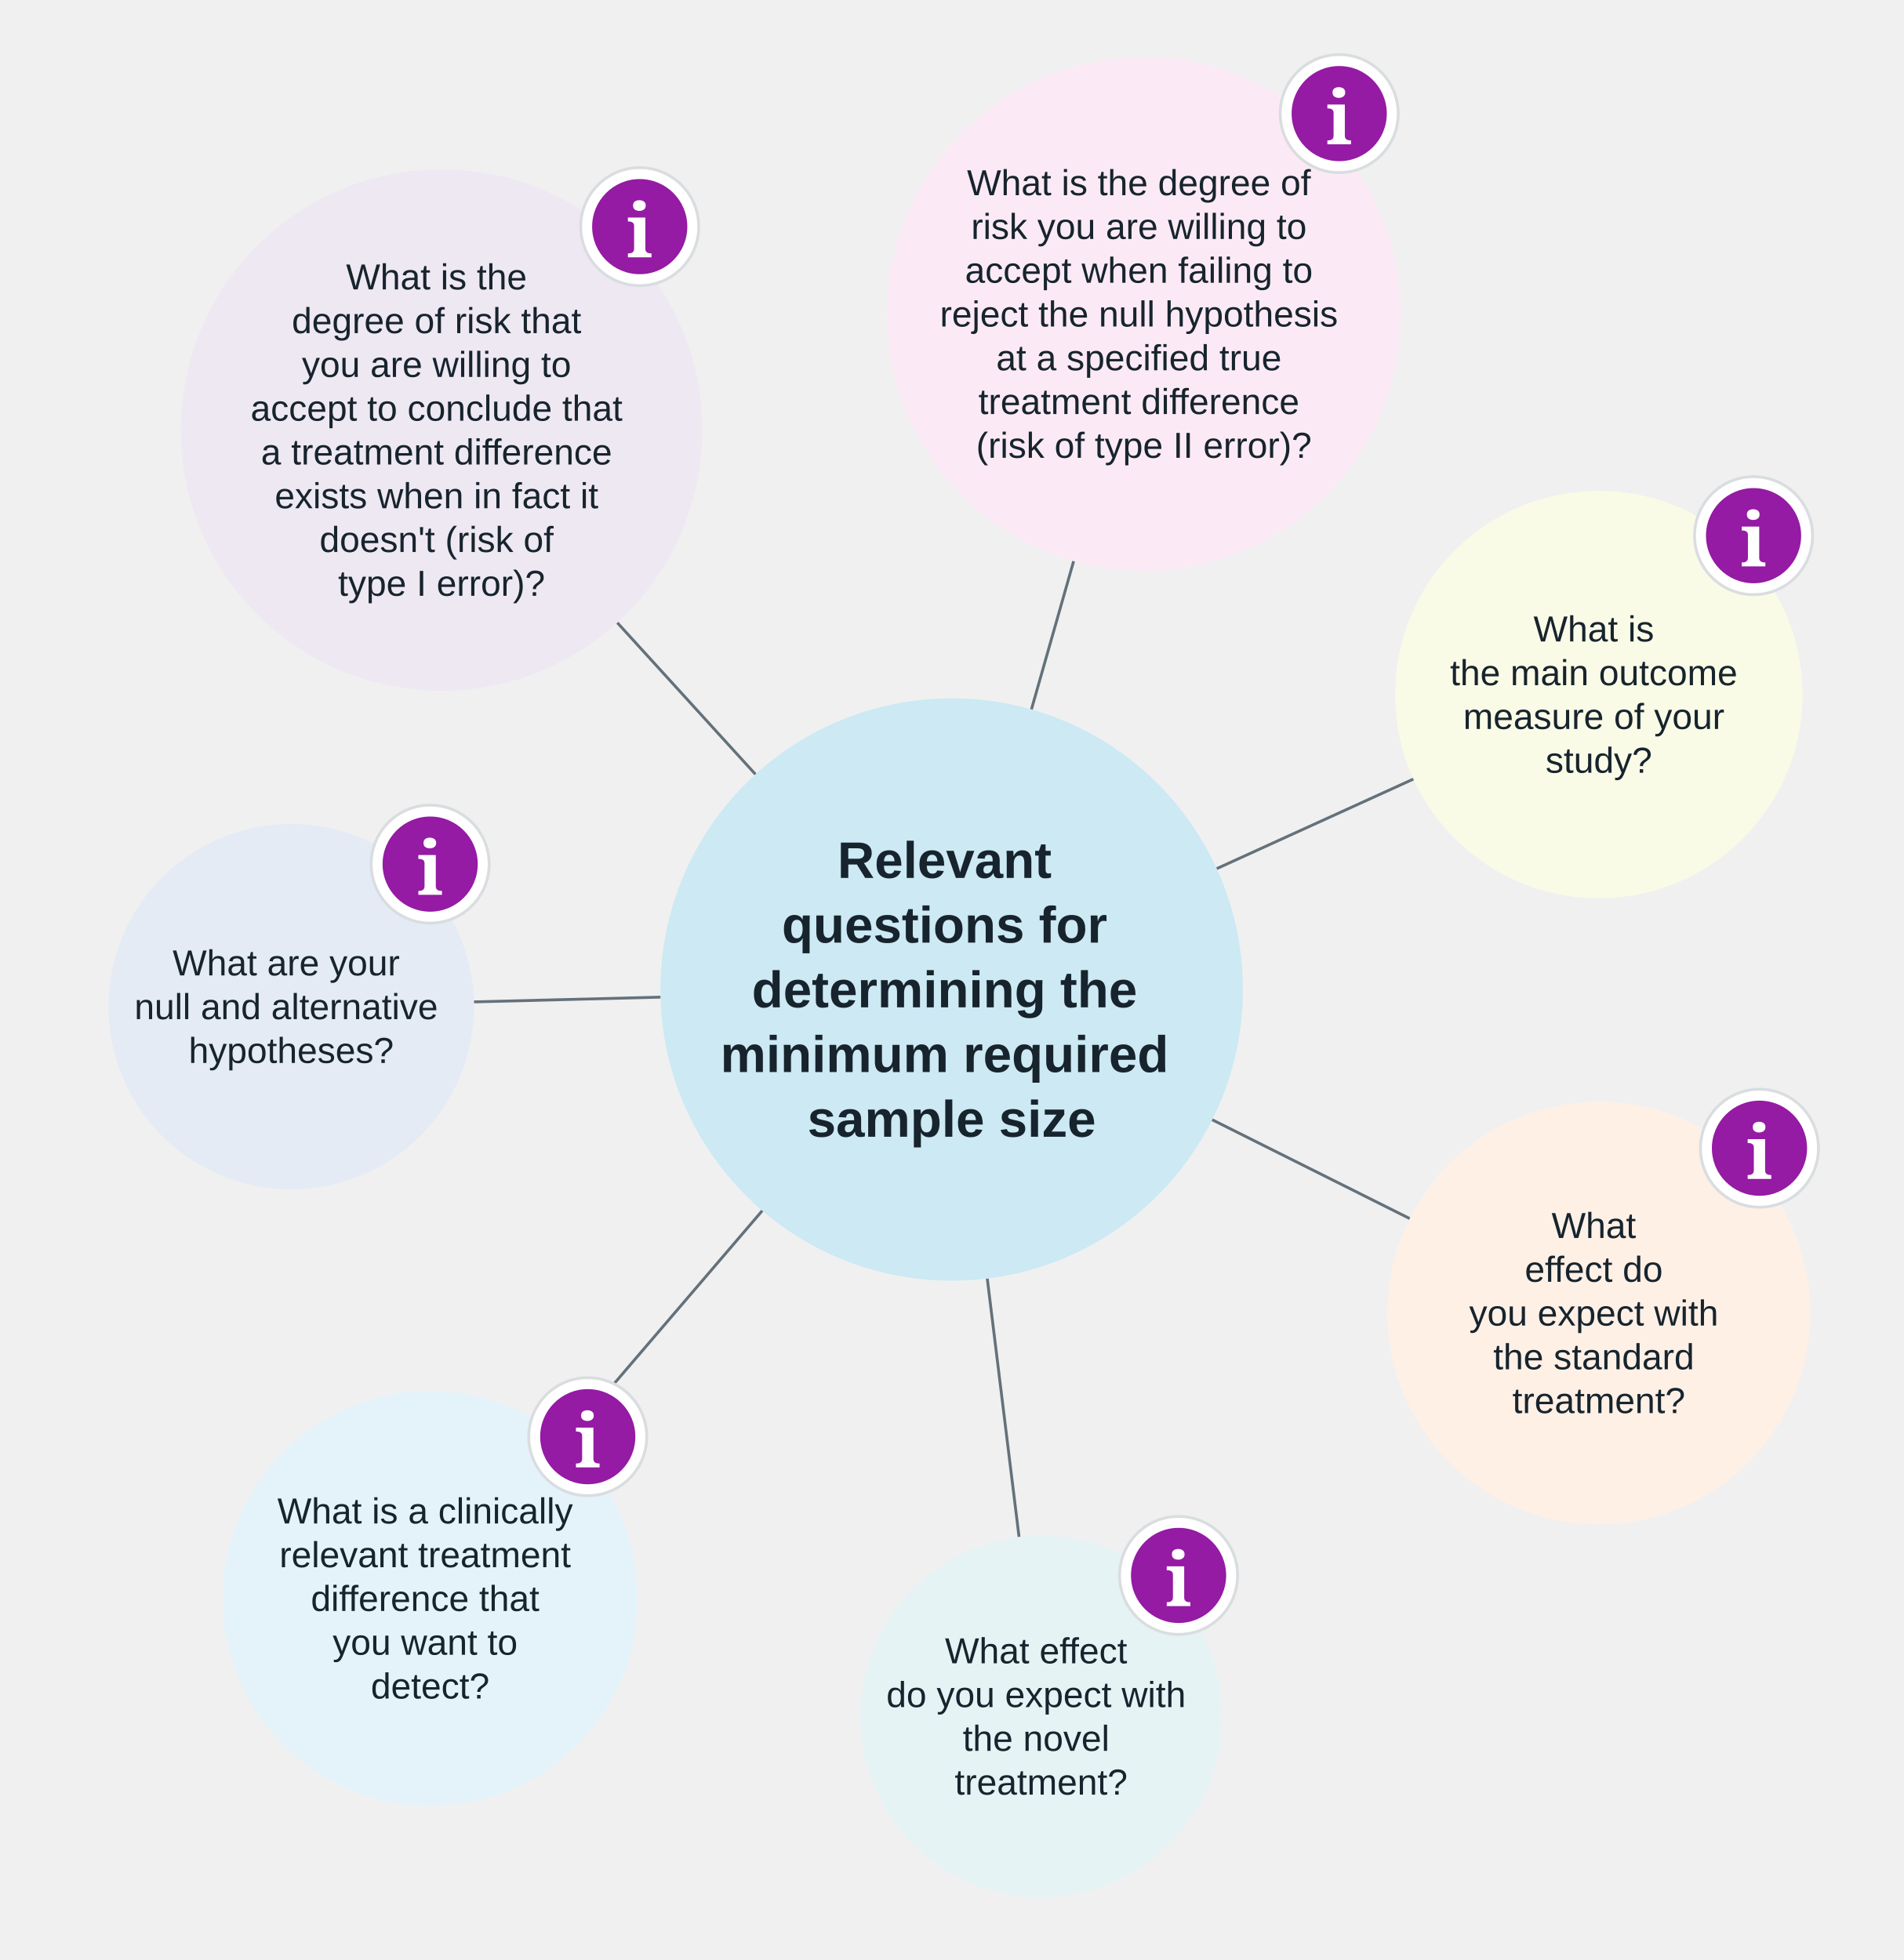
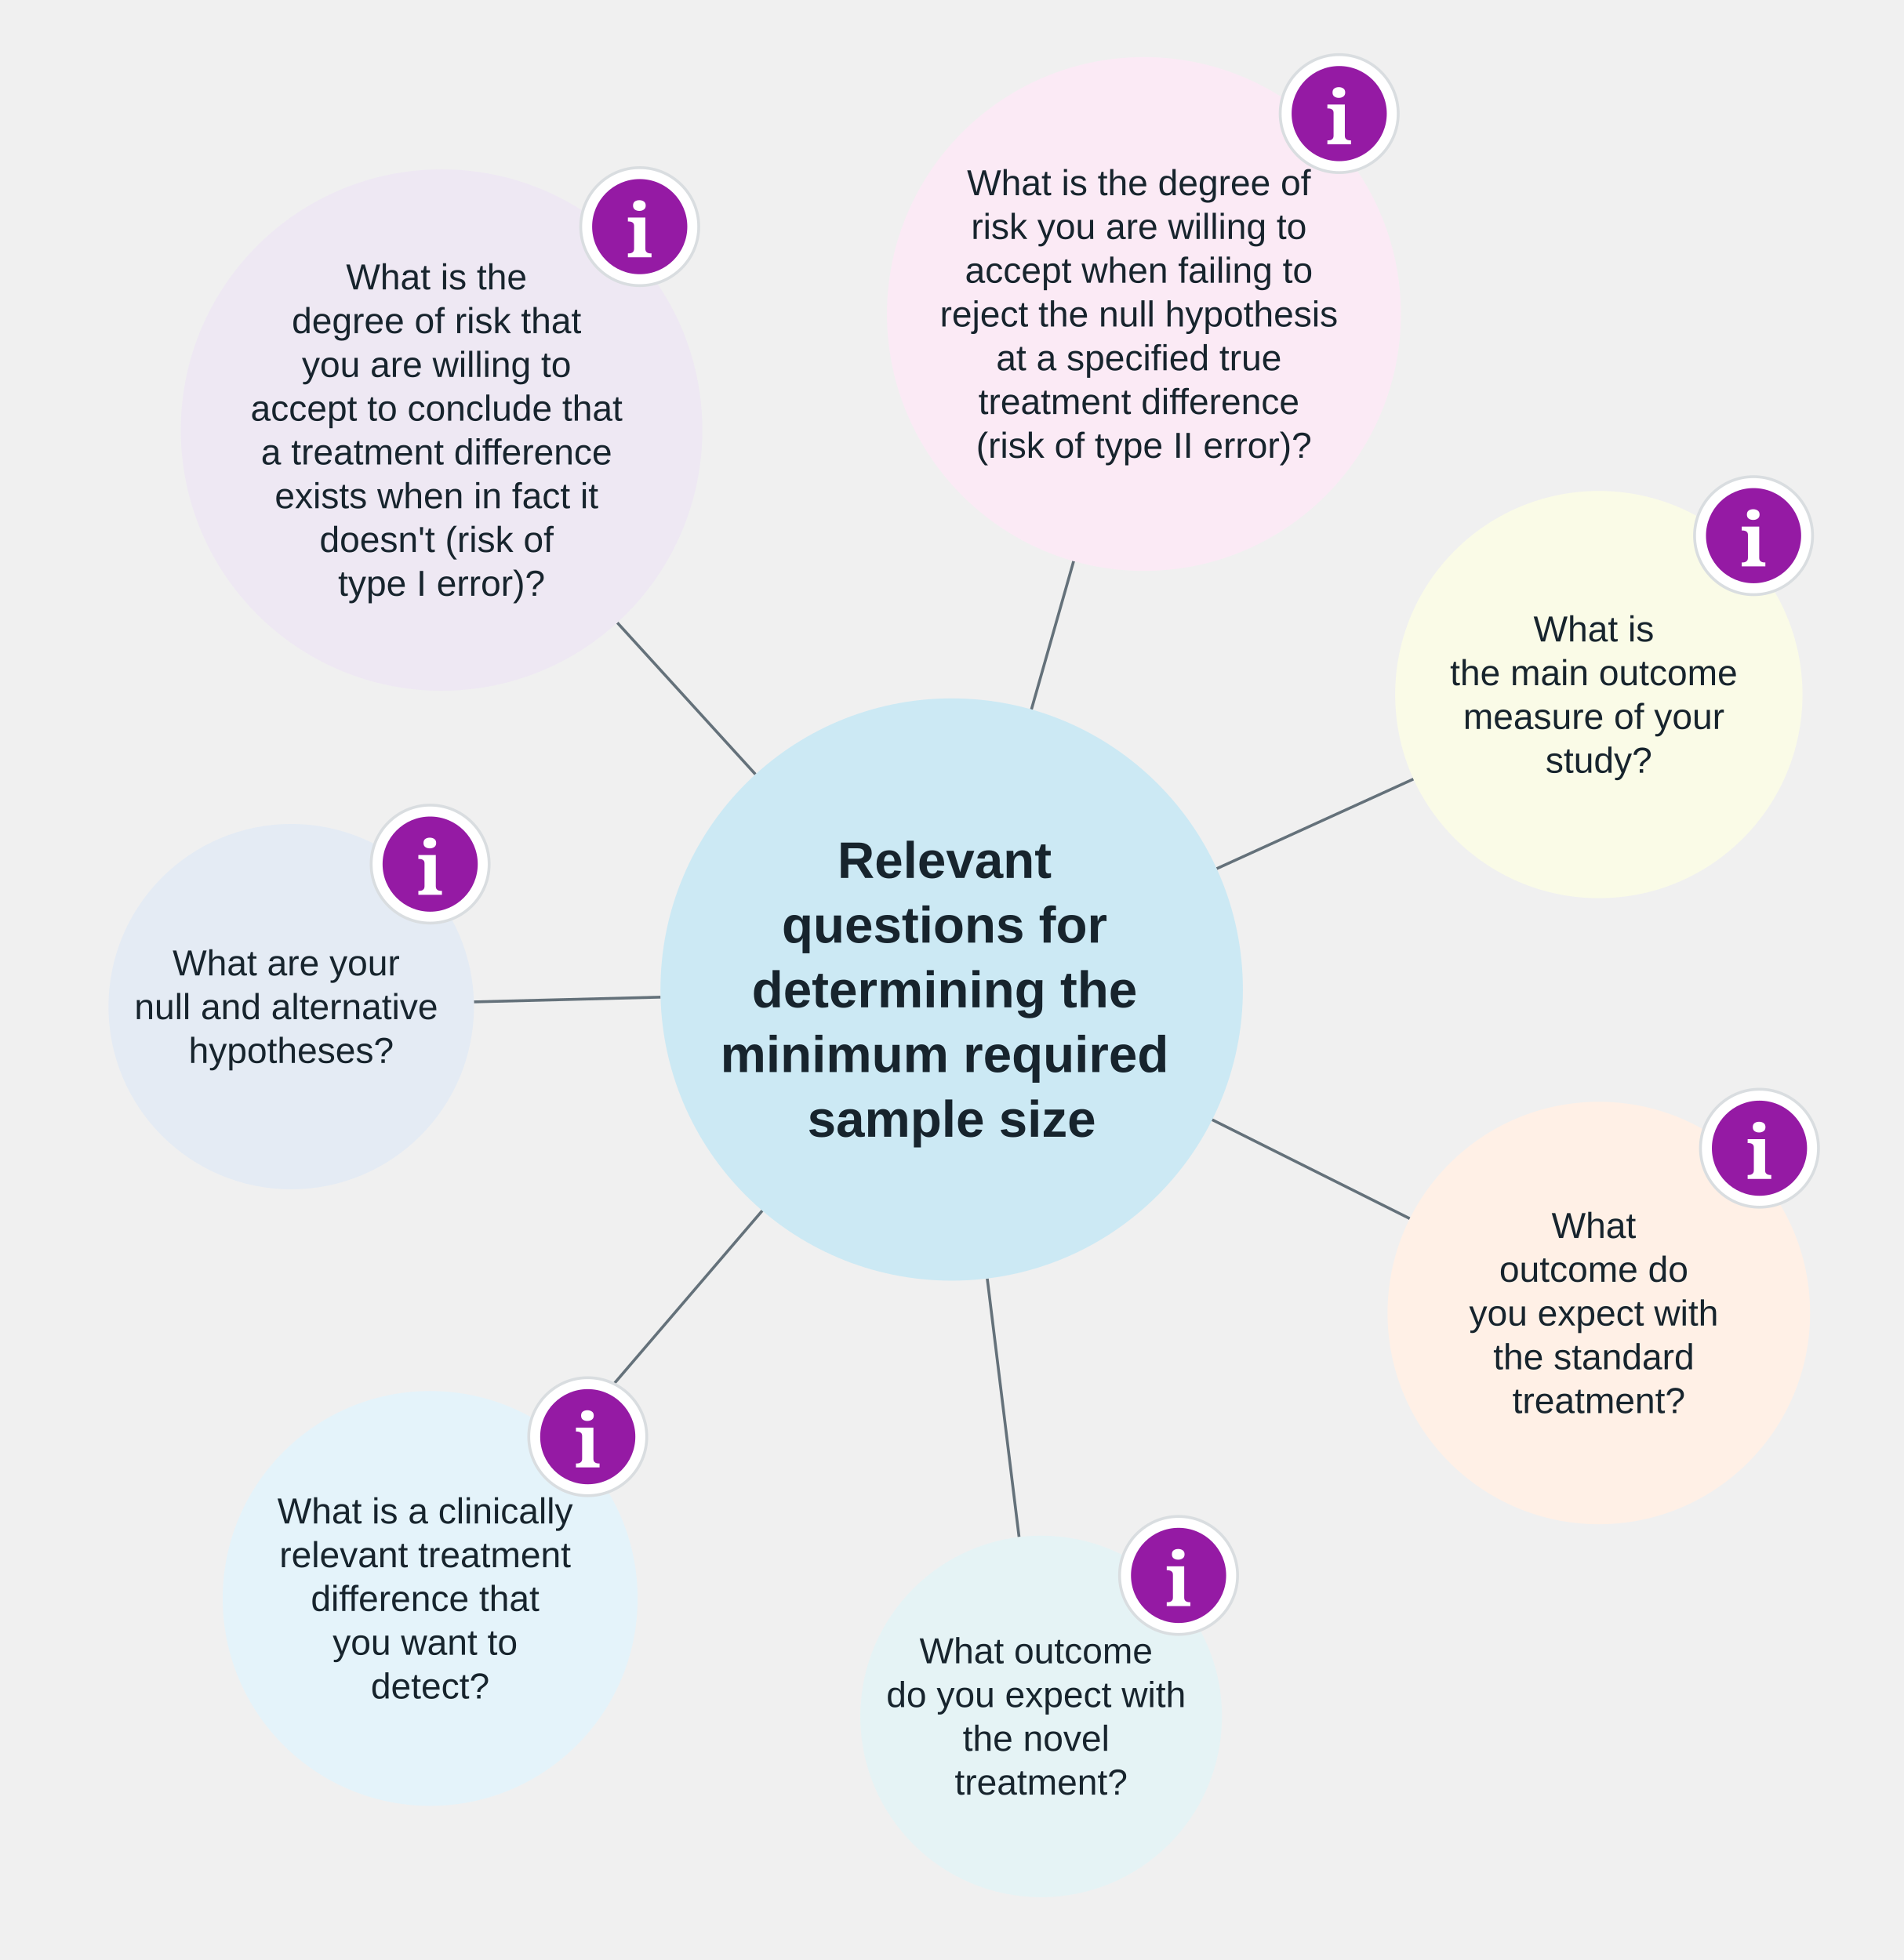
<svg xmlns="http://www.w3.org/2000/svg" viewBox="0 0 1000 1030" width="1000" height="1030" role="group" aria-labelledby="question-map-title question-map-description">
  <style>.question-link {cursor:pointer;} .question-link:hover .info-disc, .question-link:focus-visible .info-disc {fill:#73217d;} .question-link:focus-visible .question-circle {stroke:#73217d;stroke-width:5;} .question-link:focus-visible .info-ring {stroke:#73217d;stroke-width:4;}</style>
  <g aria-hidden="true" fill="none" stroke="#64717a" stroke-width="1.5">
    <path d="M639.2,456.5 L742.6,409.4" />
    <path d="M636.8,588.4 L740.7,640.4" />
    <path d="M518.7,671.9 L535.4,807.7" />
    <path d="M400.5,636.2 L296.9,757.2" />
    <path d="M347.1,524.0 L249.0,526.5" />
    <path d="M396.9,406.9 L324.3,327.2" />
    <path d="M541.9,372.8 L564.1,294.8" />
  </g>
  <circle cx="500" cy="520" r="153" fill="#cce9f4" aria-hidden="true" />
  <text text-anchor="middle" dominant-baseline="central" font-family="Arial, Helvetica, sans-serif" font-size="27" fill="#17242d" font-weight="600" aria-hidden="true">
    <tspan x="500" y="452.0">Relevant</tspan>
    <tspan x="500" y="486.0">questions for</tspan>
    <tspan x="500" y="520.0">determining the</tspan>
    <tspan x="500" y="554.0">minimum required</tspan>
    <tspan x="500" y="588.0">sample size</tspan>
  </text>
  <a class="question-link" href="#sample-size-question-q1" data-question="q1" tabindex="0" aria-label="Read explanation for question 1: What is the main outcome measure of your study?">
    <circle class="question-circle" cx="840" cy="365" r="107" fill="#fafbe7" stroke="transparent" stroke-width="5" aria-hidden="true" />
    <text text-anchor="middle" dominant-baseline="central" font-family="Arial, Helvetica, sans-serif" font-size="19" fill="#17242d" aria-hidden="true">
      <tspan x="840" y="330.5">What is</tspan>
      <tspan x="840" y="353.5">the main outcome</tspan>
      <tspan x="840" y="376.5">measure of your</tspan>
      <tspan x="840" y="399.5">study?</tspan>
    </text>
    <circle class="info-ring" cx="921.3" cy="281.5" r="31" fill="#fff" stroke="#d9dde0" stroke-width="1.5" aria-hidden="true" />
    <circle class="info-disc" cx="921.3" cy="281.5" r="25" fill="#951aa4" aria-hidden="true" />
    <text x="921.3" y="282.5" text-anchor="middle" dominant-baseline="central" font-family="Georgia, serif" font-size="39" font-weight="bold" fill="#fff" aria-hidden="true">i</text>
  </a>
-   <a class="question-link" href="#sample-size-question-q2" data-question="q2" tabindex="0" aria-label="Read explanation for question 2: What effect do you expect with the standard treatment?">
+   <a class="question-link" href="#sample-size-question-q2" data-question="q2" tabindex="0" aria-label="Read explanation for question 2: What outcome do you expect with the standard treatment?">
    <circle class="question-circle" cx="840" cy="690" r="111" fill="#fff0e6" stroke="transparent" stroke-width="5" aria-hidden="true" />
    <text text-anchor="middle" dominant-baseline="central" font-family="Arial, Helvetica, sans-serif" font-size="19" fill="#17242d" aria-hidden="true">
      <tspan x="840" y="644.0">What</tspan>
-       <tspan x="840" y="667.0">effect do</tspan>
+       <tspan x="840" y="667.0">outcome do</tspan>
      <tspan x="840" y="690.0">you expect with</tspan>
      <tspan x="840" y="713.0">the standard</tspan>
      <tspan x="840" y="736.0">treatment?</tspan>
    </text>
    <circle class="info-ring" cx="924.4" cy="603.4" r="31" fill="#fff" stroke="#d9dde0" stroke-width="1.5" aria-hidden="true" />
    <circle class="info-disc" cx="924.4" cy="603.4" r="25" fill="#951aa4" aria-hidden="true" />
    <text x="924.4" y="604.4" text-anchor="middle" dominant-baseline="central" font-family="Georgia, serif" font-size="39" font-weight="bold" fill="#fff" aria-hidden="true">i</text>
  </a>
-   <a class="question-link" href="#sample-size-question-q3" data-question="q3" tabindex="0" aria-label="Read explanation for question 3: What effect do you expect with the novel treatment?">
+   <a class="question-link" href="#sample-size-question-q3" data-question="q3" tabindex="0" aria-label="Read explanation for question 3: What outcome do you expect with the novel treatment?">
    <circle class="question-circle" cx="547" cy="902" r="95" fill="#e5f3f5" stroke="transparent" stroke-width="5" aria-hidden="true" />
    <text text-anchor="middle" dominant-baseline="central" font-family="Arial, Helvetica, sans-serif" font-size="19" fill="#17242d" aria-hidden="true">
-       <tspan x="547" y="867.5">What effect</tspan>
+       <tspan x="547" y="867.5">What outcome</tspan>
      <tspan x="547" y="890.5">do you expect with</tspan>
      <tspan x="547" y="913.5">the novel</tspan>
      <tspan x="547" y="936.5">treatment?</tspan>
    </text>
    <circle class="info-ring" cx="619.2" cy="827.9" r="31" fill="#fff" stroke="#d9dde0" stroke-width="1.5" aria-hidden="true" />
    <circle class="info-disc" cx="619.2" cy="827.9" r="25" fill="#951aa4" aria-hidden="true" />
    <text x="619.2" y="828.9" text-anchor="middle" dominant-baseline="central" font-family="Georgia, serif" font-size="39" font-weight="bold" fill="#fff" aria-hidden="true">i</text>
  </a>
  <a class="question-link" href="#sample-size-question-q4" data-question="q4" tabindex="0" aria-label="Read explanation for question 4: What is a clinically relevant treatment difference that you want to detect?">
    <circle class="question-circle" cx="226" cy="840" r="109" fill="#e4f3fa" stroke="transparent" stroke-width="5" aria-hidden="true" />
    <text text-anchor="middle" dominant-baseline="central" font-family="Arial, Helvetica, sans-serif" font-size="19" fill="#17242d" aria-hidden="true">
      <tspan x="226" y="794.0">What is a clinically</tspan>
      <tspan x="226" y="817.0">relevant treatment</tspan>
      <tspan x="226" y="840.0">difference that</tspan>
      <tspan x="226" y="863.0">you want to</tspan>
      <tspan x="226" y="886.0">detect?</tspan>
    </text>
    <circle class="info-ring" cx="308.8" cy="755.0" r="31" fill="#fff" stroke="#d9dde0" stroke-width="1.5" aria-hidden="true" />
    <circle class="info-disc" cx="308.8" cy="755.0" r="25" fill="#951aa4" aria-hidden="true" />
    <text x="308.8" y="756.0" text-anchor="middle" dominant-baseline="central" font-family="Georgia, serif" font-size="39" font-weight="bold" fill="#fff" aria-hidden="true">i</text>
  </a>
  <a class="question-link" href="#sample-size-question-q5" data-question="q5" tabindex="0" aria-label="Read explanation for question 5: What are your null and alternative hypotheses?">
    <circle class="question-circle" cx="153" cy="529" r="96" fill="#e4ebf4" stroke="transparent" stroke-width="5" aria-hidden="true" />
    <text text-anchor="middle" dominant-baseline="central" font-family="Arial, Helvetica, sans-serif" font-size="19" fill="#17242d" aria-hidden="true">
      <tspan x="153" y="506.0">What are your</tspan>
      <tspan x="153" y="529.0">null and alternative</tspan>
      <tspan x="153" y="552.0">hypotheses?</tspan>
    </text>
    <circle class="info-ring" cx="226.0" cy="454.1" r="31" fill="#fff" stroke="#d9dde0" stroke-width="1.5" aria-hidden="true" />
    <circle class="info-disc" cx="226.0" cy="454.1" r="25" fill="#951aa4" aria-hidden="true" />
    <text x="226.0" y="455.1" text-anchor="middle" dominant-baseline="central" font-family="Georgia, serif" font-size="39" font-weight="bold" fill="#fff" aria-hidden="true">i</text>
  </a>
  <a class="question-link" href="#sample-size-question-q6" data-question="q6" tabindex="0" aria-label="Read explanation for question 6: What is the degree of risk that you are willing to accept to conclude that a treatment difference exists when in fact it doesn't (risk of type I error)?">
    <circle class="question-circle" cx="232" cy="226" r="137" fill="#eee8f3" stroke="transparent" stroke-width="5" aria-hidden="true" />
    <text text-anchor="middle" dominant-baseline="central" font-family="Arial, Helvetica, sans-serif" font-size="19" fill="#17242d" aria-hidden="true">
      <tspan x="232" y="145.5">What is the</tspan>
      <tspan x="232" y="168.5">degree of risk that</tspan>
      <tspan x="232" y="191.5">you are willing to</tspan>
      <tspan x="232" y="214.5">accept to conclude that</tspan>
      <tspan x="232" y="237.5">a treatment difference</tspan>
      <tspan x="232" y="260.5">exists when in fact it</tspan>
      <tspan x="232" y="283.5">doesn't (risk of</tspan>
      <tspan x="232" y="306.5">type I error)?</tspan>
    </text>
    <circle class="info-ring" cx="336.1" cy="119.1" r="31" fill="#fff" stroke="#d9dde0" stroke-width="1.5" aria-hidden="true" />
    <circle class="info-disc" cx="336.1" cy="119.1" r="25" fill="#951aa4" aria-hidden="true" />
    <text x="336.1" y="120.1" text-anchor="middle" dominant-baseline="central" font-family="Georgia, serif" font-size="39" font-weight="bold" fill="#fff" aria-hidden="true">i</text>
  </a>
  <a class="question-link" href="#sample-size-question-q7" data-question="q7" tabindex="0" aria-label="Read explanation for question 7: What is the degree of risk you are willing to accept when failing to reject the null hypothesis at a specified true treatment difference (risk of type II error)?">
    <circle class="question-circle" cx="601" cy="165" r="135" fill="#fbeaf5" stroke="transparent" stroke-width="5" aria-hidden="true" />
    <text text-anchor="middle" dominant-baseline="central" font-family="Arial, Helvetica, sans-serif" font-size="19" fill="#17242d" aria-hidden="true">
      <tspan x="601" y="96.0">What is the degree of</tspan>
      <tspan x="601" y="119.0">risk you are willing to</tspan>
      <tspan x="601" y="142.0">accept when failing to</tspan>
      <tspan x="601" y="165.0">reject the null hypothesis</tspan>
      <tspan x="601" y="188.0">at a specified true</tspan>
      <tspan x="601" y="211.0">treatment difference</tspan>
      <tspan x="601" y="234.0">(risk of type II error)?</tspan>
    </text>
    <circle class="info-ring" cx="703.6" cy="59.7" r="31" fill="#fff" stroke="#d9dde0" stroke-width="1.5" aria-hidden="true" />
    <circle class="info-disc" cx="703.6" cy="59.7" r="25" fill="#951aa4" aria-hidden="true" />
    <text x="703.6" y="60.7" text-anchor="middle" dominant-baseline="central" font-family="Georgia, serif" font-size="39" font-weight="bold" fill="#fff" aria-hidden="true">i</text>
  </a>
</svg>
